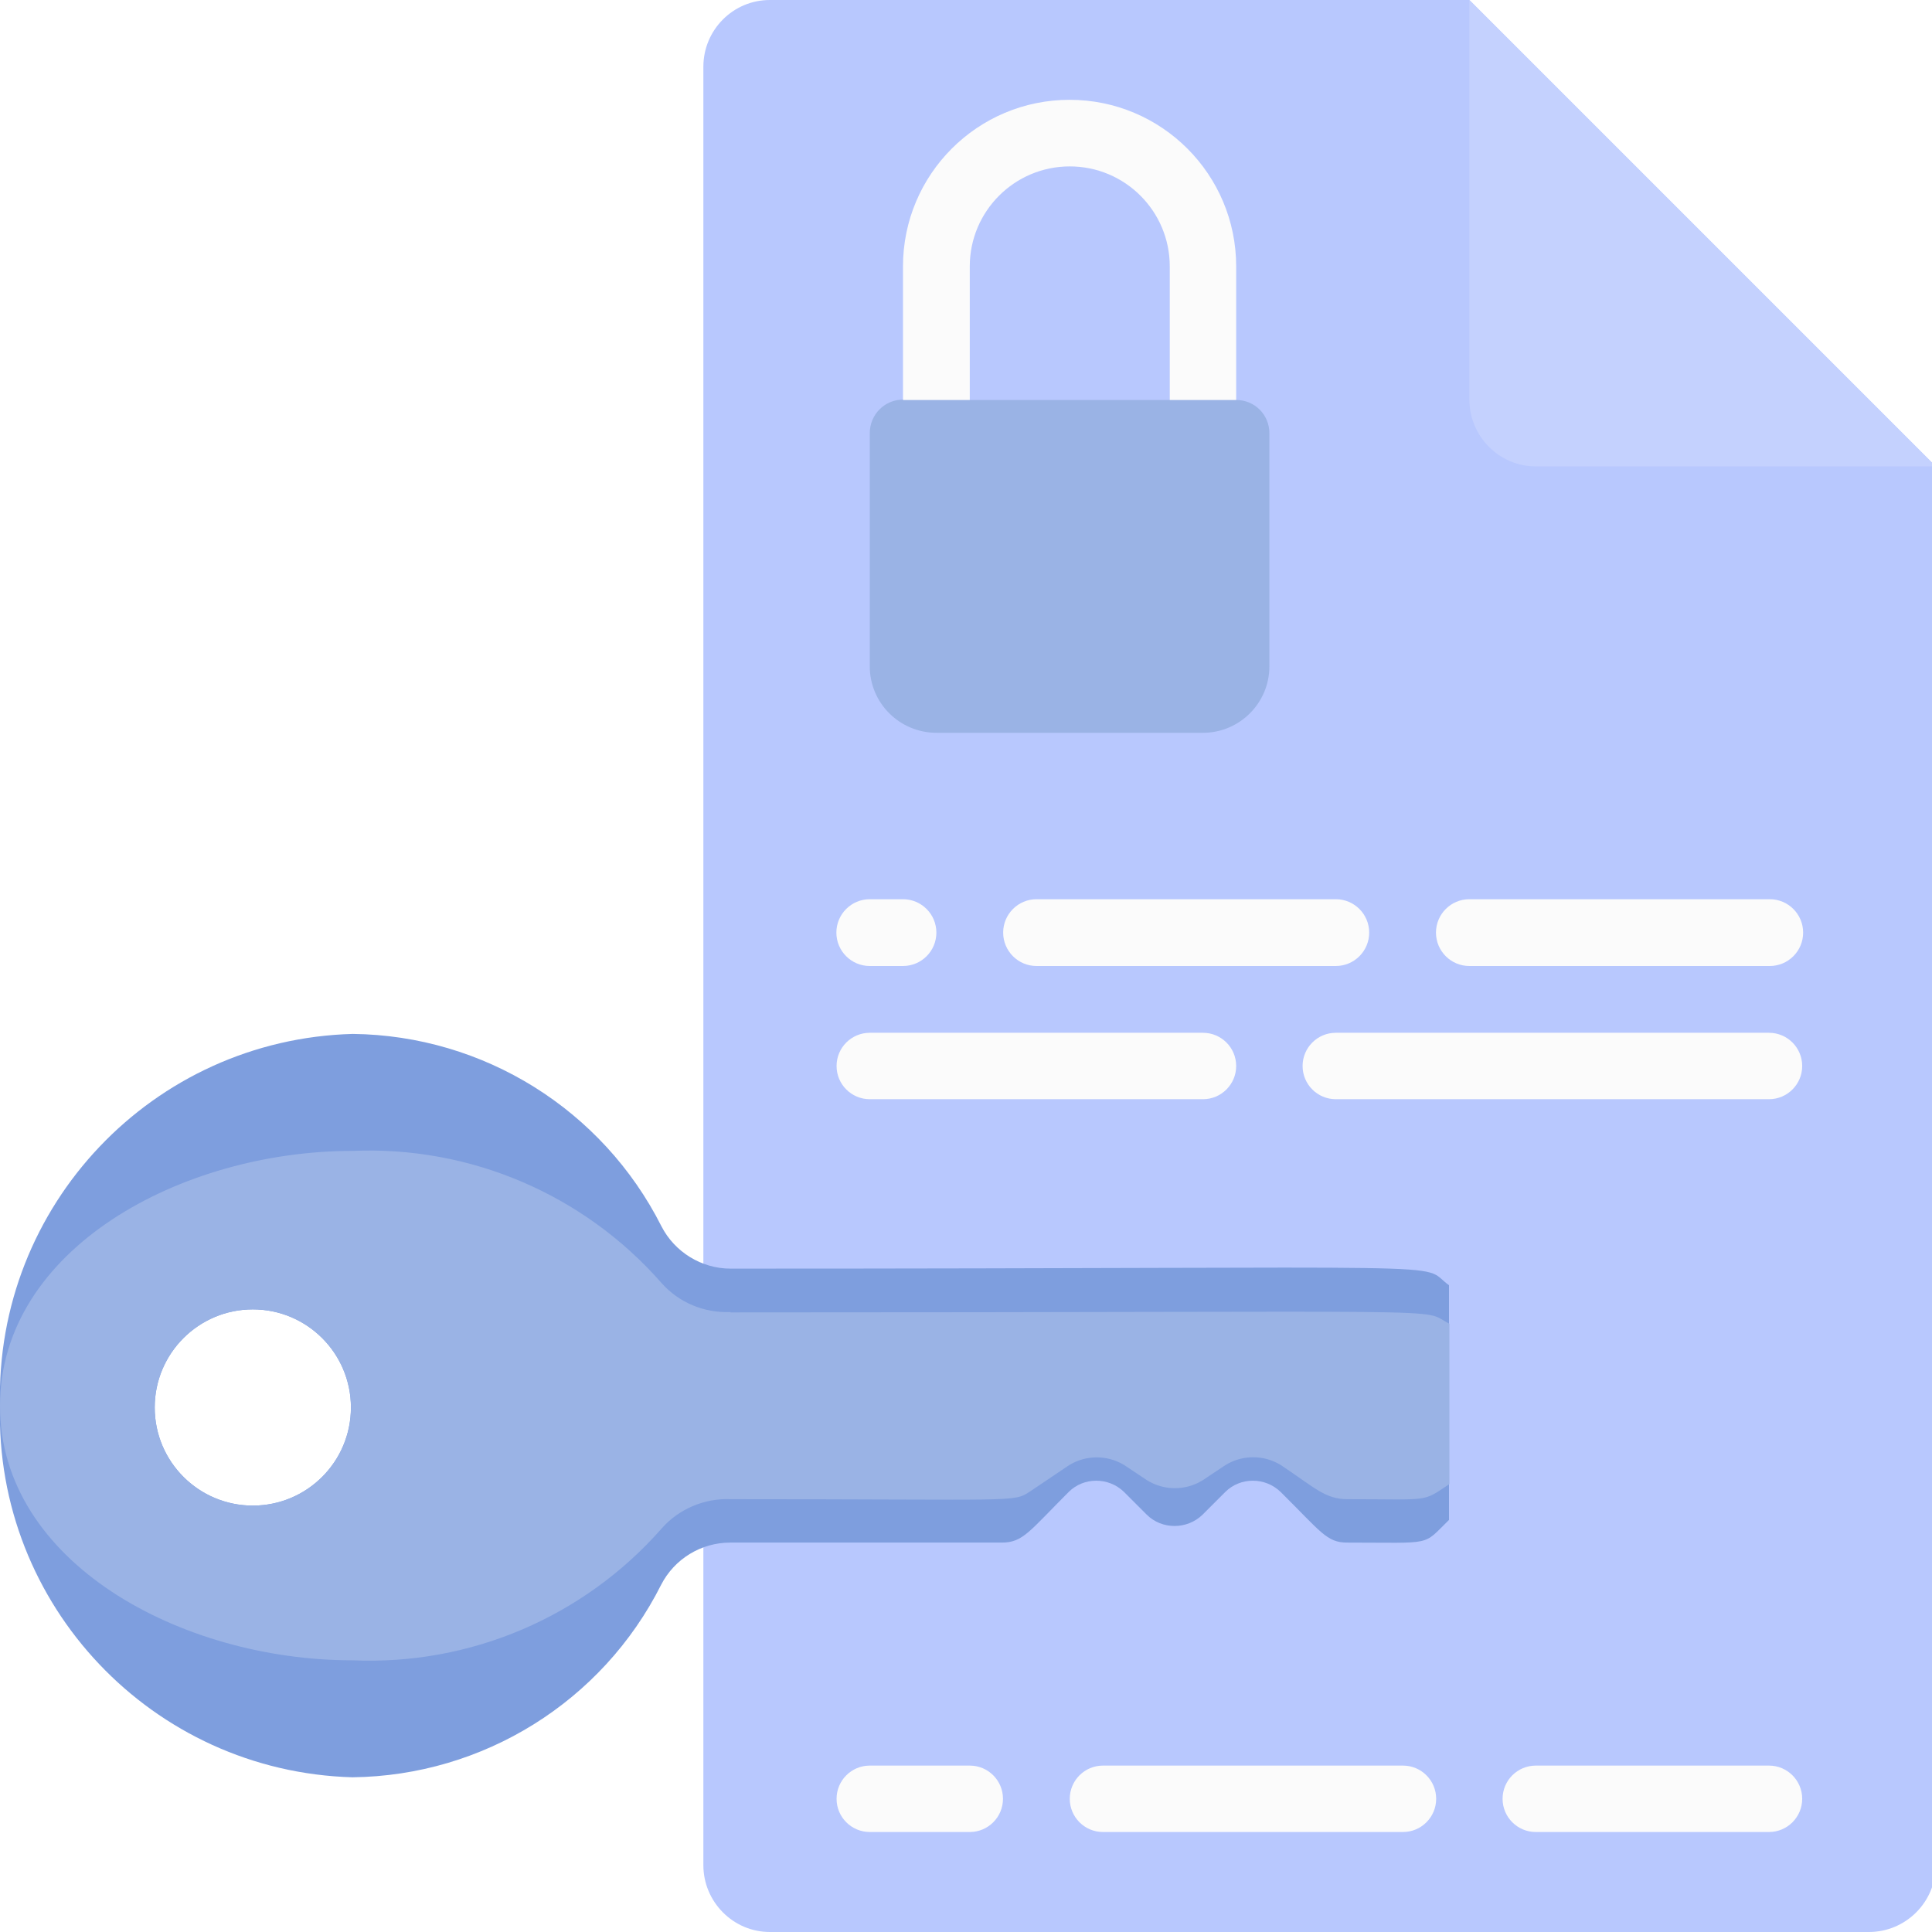
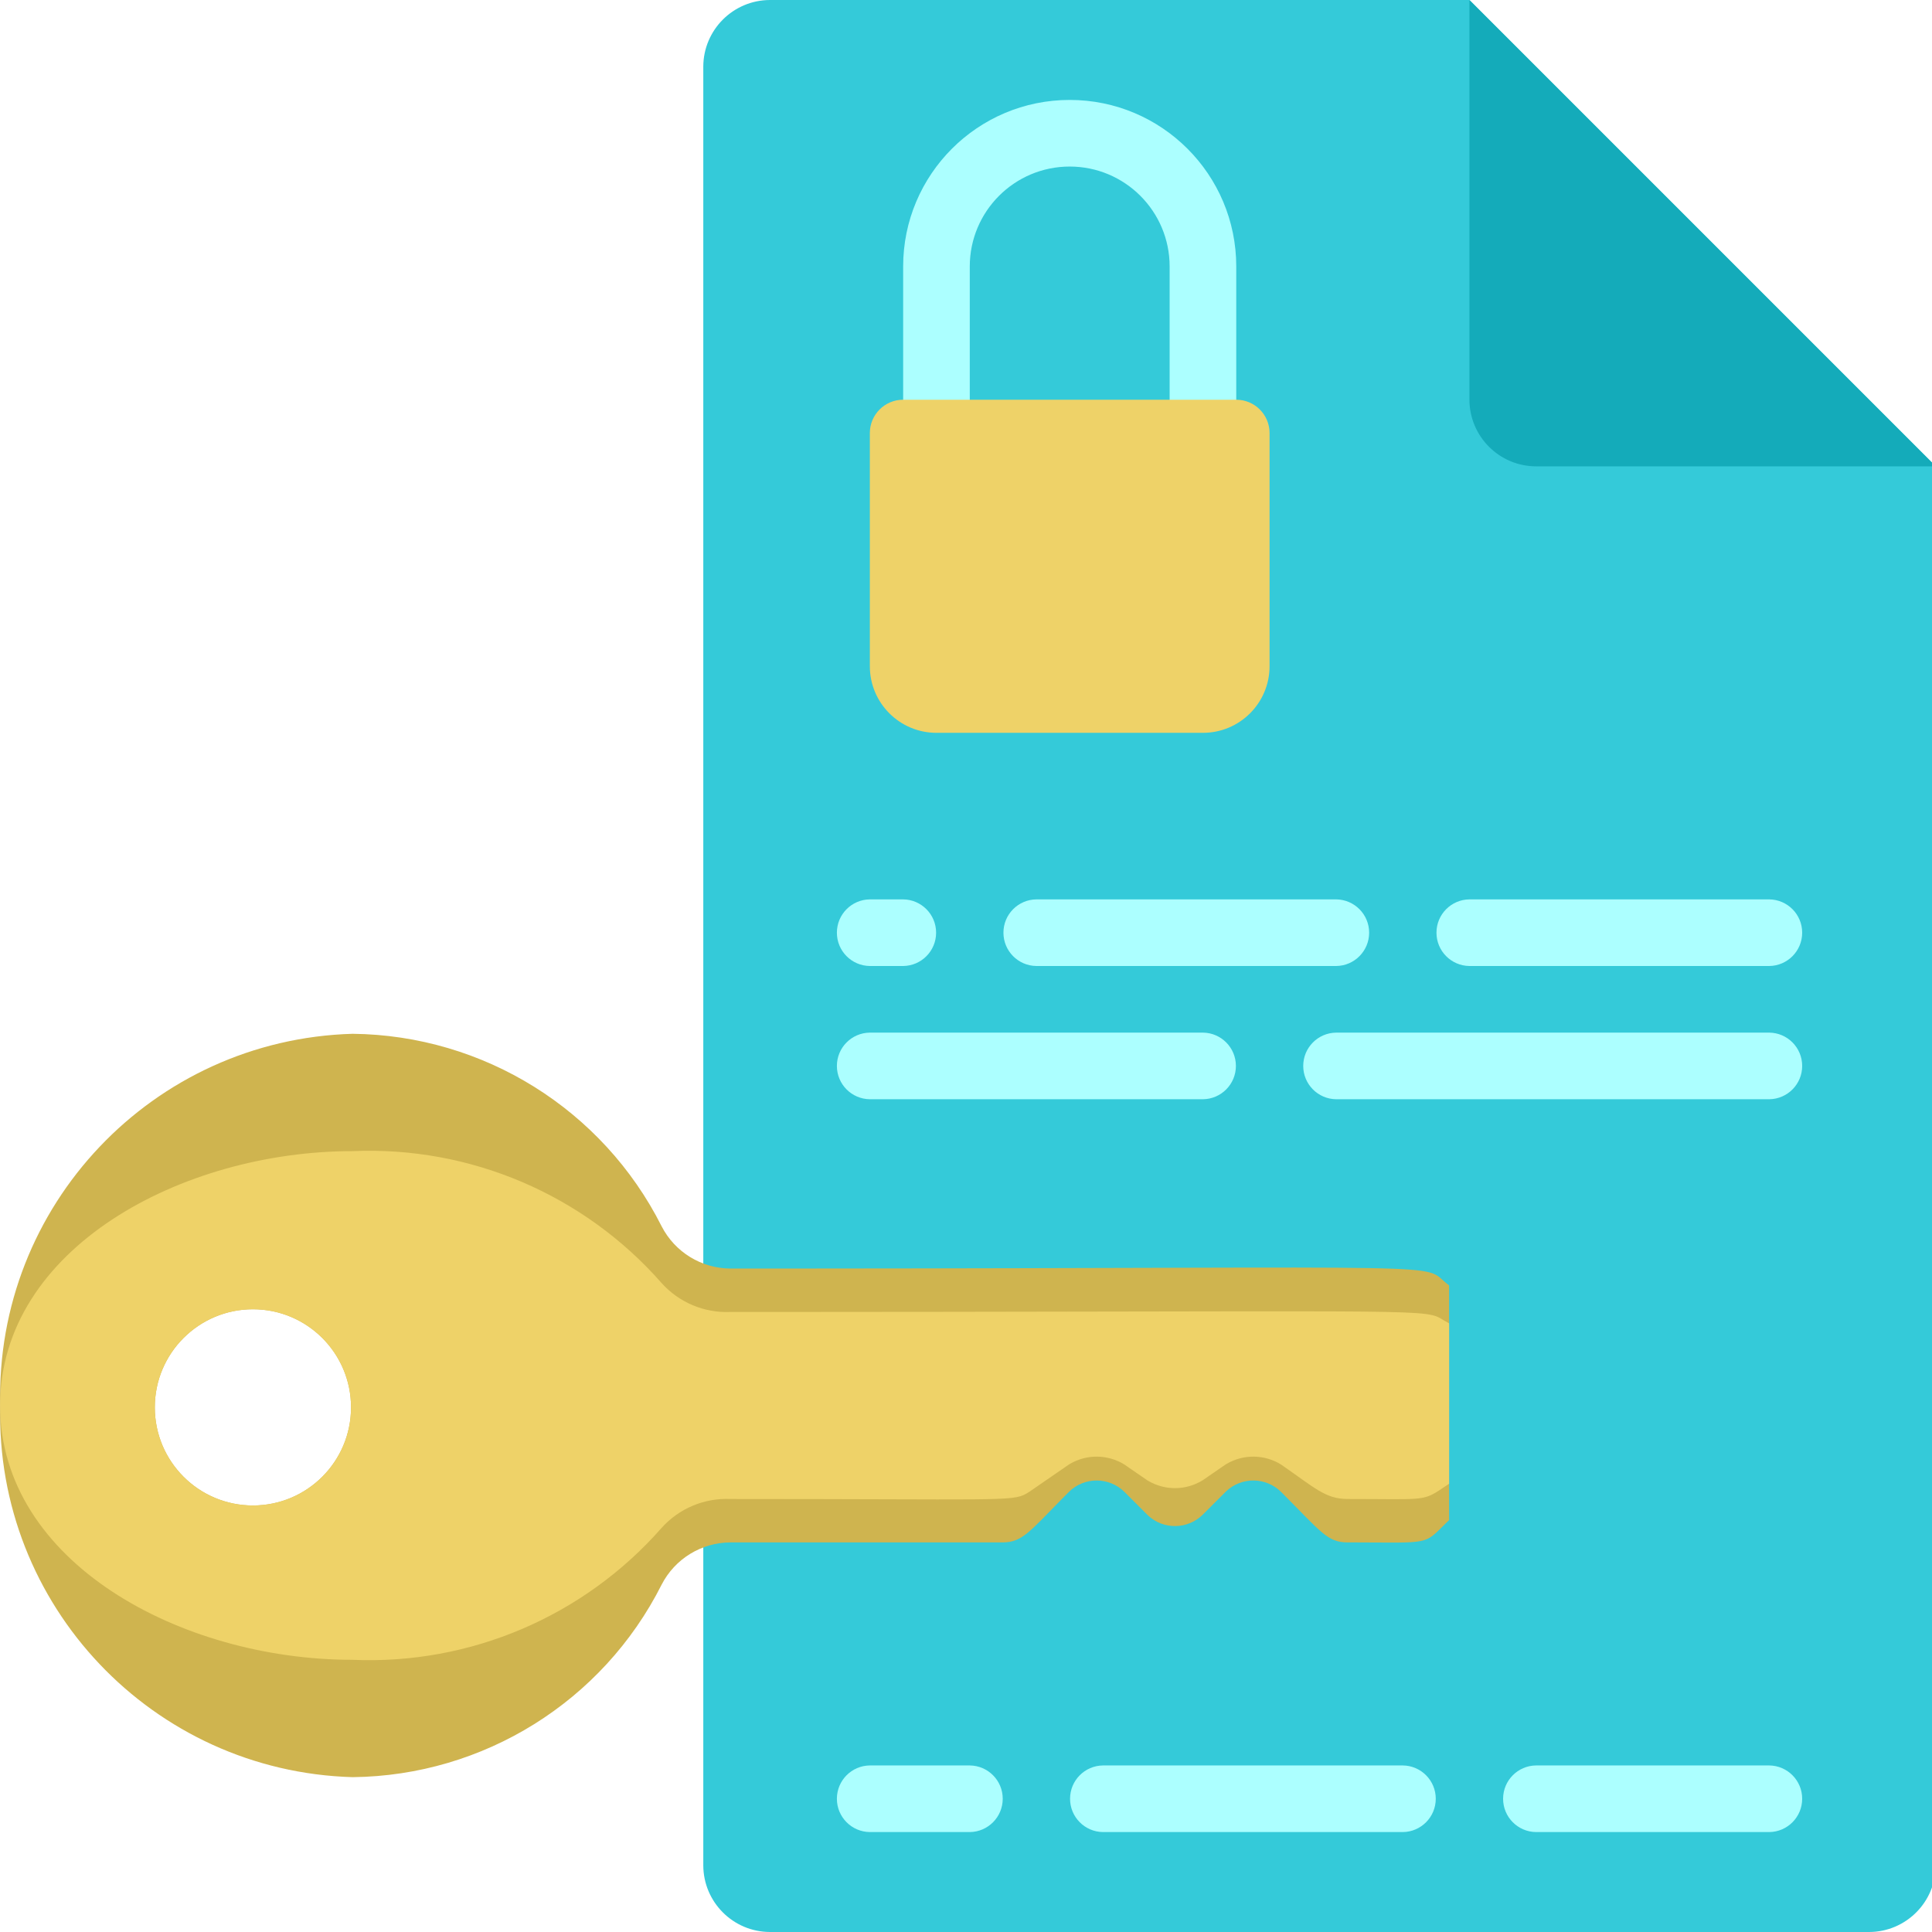
- <svg xmlns="http://www.w3.org/2000/svg" viewBox="0 0 512 512">
-   <g fill-rule="nonzero" fill="none">
-     <path d="M513 123.6v370.7c0 9.8-8 17.7-17.7 17.7H204c-9.7 0-17.6-8-17.6-17.7V17.7C186.4 7.9 194.3 0 204 0h185.4L513 123.6z" fill="#B8C8FE" />
-     <path d="M513 123.6H407c-9.7 0-17.6-8-17.6-17.7V0L513 123.6z" fill="#C4D1FE" />
-     <g fill="#FBFBFB">
-       <path d="M318.8 114.8c-4.9 0-8.8-4-8.8-8.9V70.6a26.5 26.5 0 00-53 0V106a8.8 8.8 0 01-17.7 0V70.6a44.1 44.1 0 0188.3 0V106c0 5-4 8.9-8.8 8.9zM239.3 256h-8.8a8.8 8.8 0 010-17.7h8.8a8.8 8.8 0 010 17.7zM354.1 256h-79.4a8.8 8.8 0 010-17.7H354a8.8 8.8 0 010 17.7zM468.9 256h-79.5a8.8 8.8 0 010-17.7H469a8.8 8.8 0 010 17.7zM318.8 291.3h-88.3a8.8 8.8 0 010-17.6h88.3a8.8 8.8 0 010 17.6zM468.9 291.3H354a8.8 8.8 0 010-17.6h114.8a8.8 8.8 0 010 17.6zM257 485.5h-26.5a8.8 8.8 0 010-17.6H257a8.8 8.8 0 010 17.6zM371.8 485.5h-79.5a8.8 8.8 0 010-17.6h79.5a8.8 8.8 0 010 17.6zM468.9 485.5H407a8.8 8.8 0 010-17.6h61.8a8.8 8.8 0 010 17.6z" />
+ <svg viewBox="0 0 512 512">
+   <defs />
+   <g fill="none" fill-rule="nonzero">
+     <path fill="#34CAD9" d="M513 123.586v370.759c-.03 9.738-7.917 17.626-17.655 17.655h-291.31c-9.74-.03-17.627-7.917-17.656-17.655V17.655C186.41 7.917 194.296.03 204.034 0h185.38L513 123.586z" />
+     <path fill="#14ABBA" d="M513 123.586H407.069c-9.739-.029-17.626-7.916-17.655-17.655V0L513 123.586z" />
+     <g fill="#ACFFFF">
+       <path d="M318.793 114.759a8.828 8.828 0 01-8.827-8.828v-35.31c0-14.626-11.857-26.483-26.483-26.483C268.857 44.138 257 55.995 257 70.62v35.31a8.828 8.828 0 01-17.655 0v-35.31c0-24.377 19.761-44.138 44.138-44.138 24.376 0 44.138 19.761 44.138 44.138v35.31a8.828 8.828 0 01-8.828 8.828zM239.345 256h-8.828a8.828 8.828 0 010-17.655h8.828a8.828 8.828 0 010 17.655zM354.103 256h-79.448a8.828 8.828 0 010-17.655h79.448a8.828 8.828 0 010 17.655zM468.862 256h-79.448a8.828 8.828 0 010-17.655h79.448a8.828 8.828 0 010 17.655zM318.793 291.31h-88.276a8.828 8.828 0 010-17.655h88.276a8.828 8.828 0 010 17.655zM468.862 291.31H354.103a8.828 8.828 0 010-17.655h114.76a8.828 8.828 0 010 17.655zM257 485.517h-26.483a8.828 8.828 0 010-17.655H257a8.828 8.828 0 010 17.655zM371.759 485.517H292.31a8.828 8.828 0 010-17.655h79.449a8.828 8.828 0 010 17.655zM468.862 485.517H407.07a8.828 8.828 0 010-17.655h61.793a8.828 8.828 0 010 17.655z" />
    </g>
-     <path d="M193.6 336.2c-7.7 0-14.8-4.4-18.3-11.2a92.8 92.8 0 00-81.8-51A96.1 96.1 0 000 372.5c-1.4 52.9 40.4 97 93.4 98.5 34.6-.4 66.2-20 81.8-51a20.6 20.6 0 0118.3-11.2h72c5.6 0 7.3-3 17.7-13.4 4-4 10.6-4 14.7 0l6 6c4 4 10.7 4 14.8 0l6-6c4-4 10.6-4 14.7 0 10.7 10.6 12.2 13.4 17.6 13.4 23.2 0 19.8 1 27-6v-62.2c-8.7-6.3 11.9-4.4-190.5-4.4zM67 399a26 26 0 110-52 26 26 0 010 52z" fill="#7E9EDE" />
-     <path d="M193.6 347.7c-7 .3-13.7-2.5-18.3-7.7a103 103 0 00-81.9-35C48.2 305 0 330.9 0 372.6c0 41.4 47.9 67.4 93.4 67.4a103 103 0 0082-35c4.5-5.1 11.3-8 18.2-7.7 76.5 0 74.8.9 79.3-2l10.4-7a14 14 0 0114.7 0l6 4a14 14 0 0014.7 0l6-4a14 14 0 0114.8 0c9 6 11.7 9 17.6 9 22.3 0 19.6.9 27-4v-42.5c-8.6-4.3 11.3-3-190.5-3zM67 399a26 26 0 110-52 26 26 0 010 52zM239.3 106h88.3c4.9 0 8.8 3.9 8.8 8.8v61.8c0 9.7-7.9 17.6-17.6 17.6h-70.6c-9.8 0-17.7-7.9-17.7-17.6v-61.8c0-5 4-8.9 8.8-8.9z" fill="#9AB3E5" />
+     <path fill="#CFB44F" d="M93.456 273.966c34.691.377 66.275 20.054 81.88 51.012a20.612 20.612 0 0018.264 11.198l17.618-.005c181.651-.099 164.777-1.64 172.558 4.276l.251.187v62.211l-.811.787c-5.93 5.815-4.012 5.171-24.057 5.125l-2.01-.002c-5.406 0-6.973-2.717-17.642-13.375-4.005-3.972-10.423-4.042-14.515-.213l-.22.213-6.02 6.013c-4.005 3.972-10.423 4.043-14.515.213l-.22-.213-6.02-6.013c-4.078-4.044-10.657-4.044-14.736 0l-1.784 1.801c-8.703 8.84-10.611 11.506-15.66 11.573l-72.217.001a20.612 20.612 0 00-18.265 11.198c-15.604 30.958-47.188 50.635-81.879 51.013-52.975-1.52-94.74-45.567-93.397-98.5-1.349-52.937 40.42-96.986 93.397-98.5zm-26.429 73c-14.36 0-26 11.64-26 26 0 14.359 11.64 26 26 26s26-11.641 26-26c0-14.36-11.64-26-26-26z" />
+     <path fill="#EED268" d="M175.318 340.008a23.132 23.132 0 0018.266 7.674l23.174-.006 34.075-.029c139.112-.168 125.9-.753 132.947 2.916l.247.126v42.516l-2.529 1.696c-4.519 2.967-5.141 2.348-24.351 2.348-5.926 0-8.739-2.986-17.643-9.125a13.98 13.98 0 00-14.428-.187l-.31.187-6.019 4.148a13.98 13.98 0 01-14.428.186l-.31-.186-6.019-4.148a13.98 13.98 0 00-14.428-.187l-.309.187-10.378 7.155-.63.393-.342.202c-3.678 2.08-7.787 1.375-78.32 1.375a23.132 23.132 0 00-18.265 7.674 103.066 103.066 0 01-81.886 34.946c-45.581 0-93.405-25.924-93.405-67.403 0-41.625 48.187-67.404 93.405-67.404a103.066 103.066 0 0181.886 34.946zm-108.291 6.958c-14.36 0-26 11.64-26 26 0 14.359 11.64 26 26 26s26-11.641 26-26c0-14.36-11.64-26-26-26zM239.345 105.931h88.276a8.828 8.828 0 018.827 8.828v61.793c0 9.75-7.904 17.655-17.655 17.655h-70.62c-9.751 0-17.656-7.905-17.656-17.655v-61.793a8.828 8.828 0 018.828-8.828z" />
  </g>
</svg>
